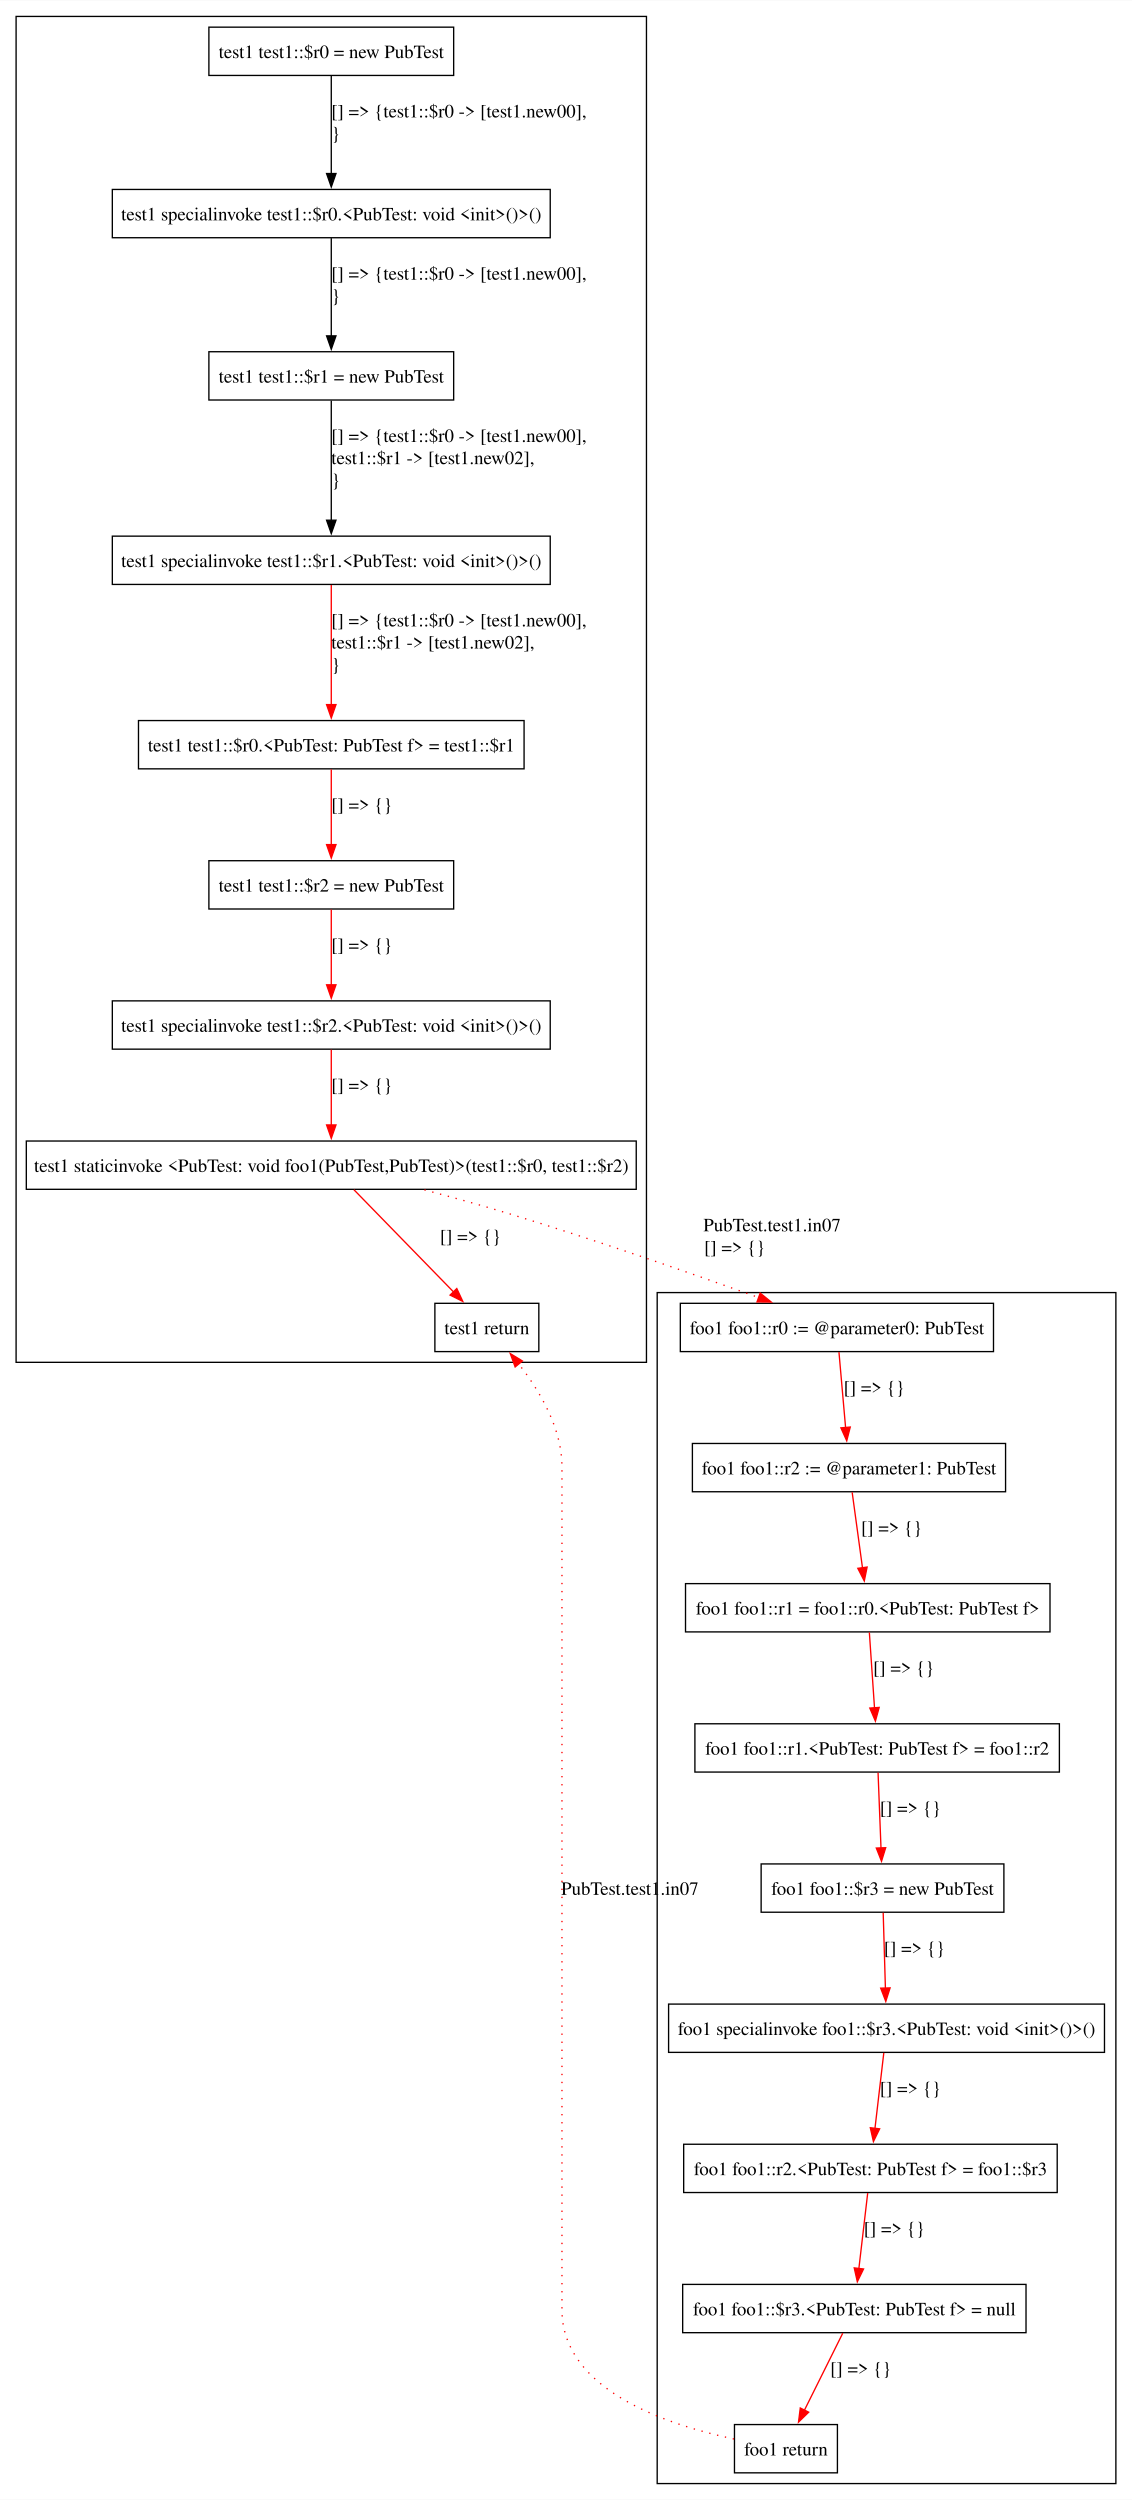
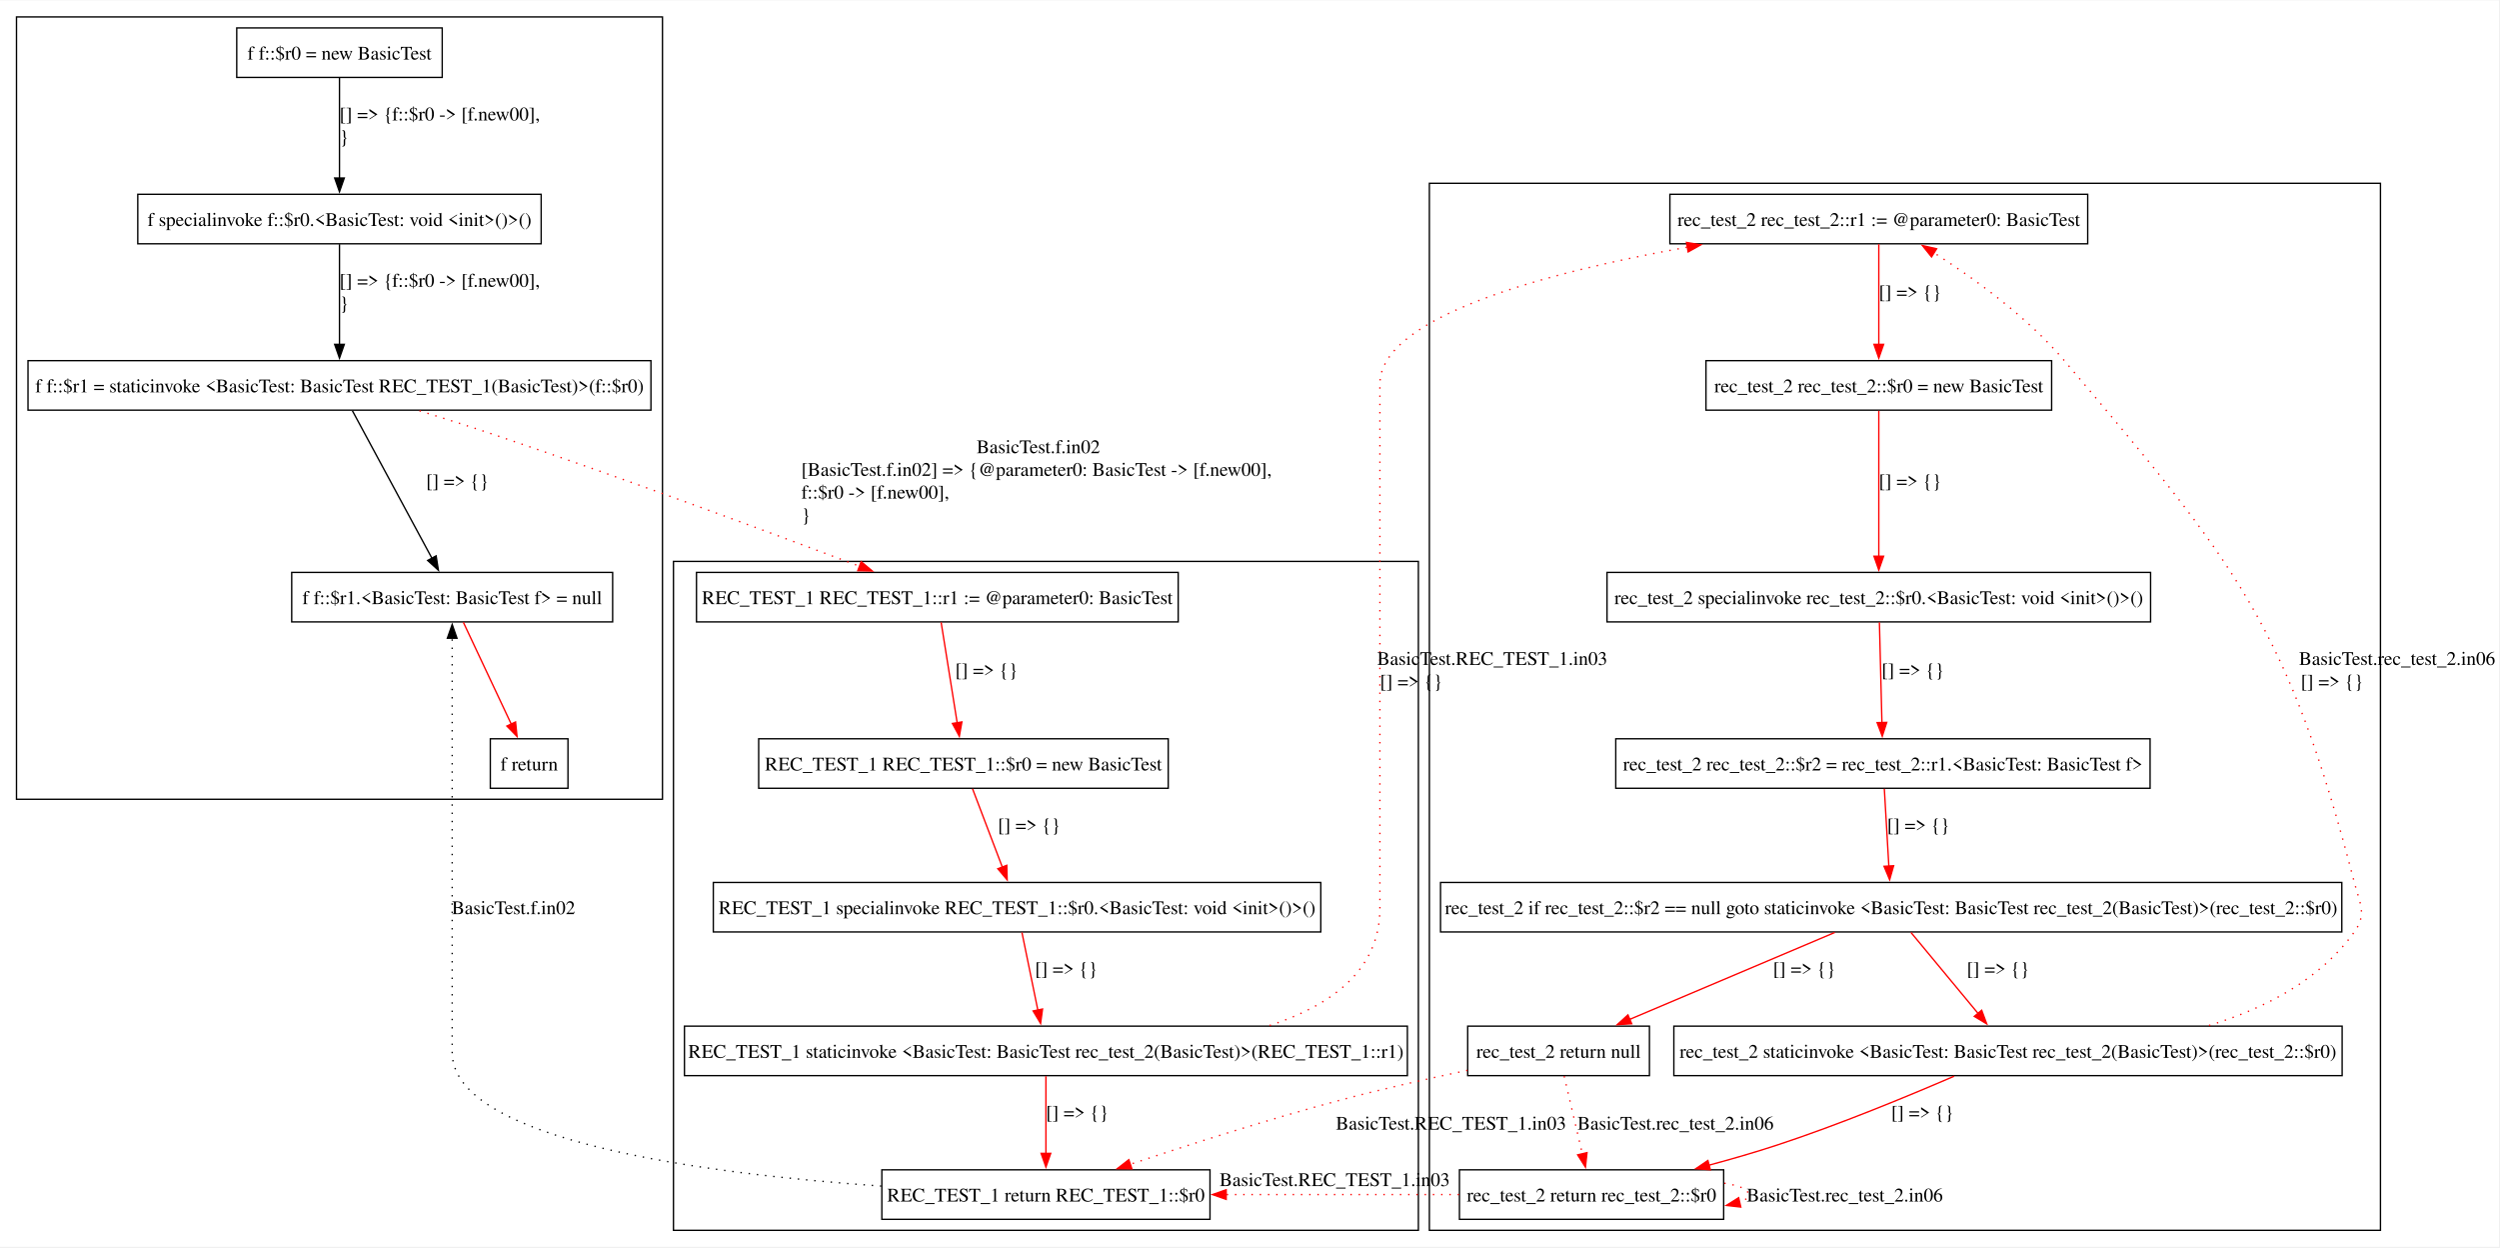
- <svg xmlns="http://www.w3.org/2000/svg" width="844pt" height="1864pt" viewBox="0.00 0.00 844.00 1863.50">
-   <g id="graph0" class="graph" transform="scale(1 1) rotate(0) translate(4 1859.5)">
-     <polygon fill="white" stroke="none" points="-4,4 -4,-1859.5 840,-1859.5 840,4 -4,4" />
+ <svg xmlns="http://www.w3.org/2000/svg" width="1818pt" height="907pt" viewBox="0.00 0.00 1818.25 906.50">
+   <g id="graph0" class="graph" transform="scale(1 1) rotate(0) translate(4 902.5)">
+     <polygon fill="white" stroke="none" points="-4,4 -4,-902.5 1814.25,-902.5 1814.25,4 -4,4" />
    <g id="clust1" class="cluster">
-       <polygon fill="none" stroke="black" points="8,-844 8,-1847.5 478,-1847.5 478,-844 8,-844" />
+       <polygon fill="none" stroke="black" points="8,-321.5 8,-890.5 478,-890.5 478,-321.5 8,-321.5" />
    </g>
    <g id="clust2" class="cluster">
-       <polygon fill="none" stroke="black" points="486,-8 486,-896 828,-896 828,-8 486,-8" />
+       <polygon fill="none" stroke="black" points="486,-8 486,-494.5 1028,-494.5 1028,-8 486,-8" />
+     </g>
+     <g id="clust3" class="cluster">
+       <polygon fill="none" stroke="black" points="1036,-8 1036,-769.5 1728,-769.5 1728,-8 1036,-8" />
    </g>
    <g id="node1" class="node">
-       <polygon fill="none" stroke="black" points="334.25,-1839.5 151.75,-1839.5 151.75,-1803.5 334.25,-1803.5 334.25,-1839.5" />
-       <text text-anchor="middle" x="243" y="-1816.45" font-family="Times,serif" font-size="14.00">test1 test1::$r0 = new PubTest</text>
+       <polygon fill="none" stroke="black" points="317.75,-882.5 168.25,-882.5 168.25,-846.5 317.75,-846.5 317.75,-882.5" />
+       <text text-anchor="middle" x="243" y="-859.45" font-family="Times,serif" font-size="14.00">f f::$r0 = new BasicTest</text>
    </g>
    <g id="node2" class="node">
-       <polygon fill="none" stroke="black" points="406.25,-1718.5 79.75,-1718.5 79.75,-1682.5 406.25,-1682.5 406.25,-1718.5" />
-       <text text-anchor="middle" x="243" y="-1695.45" font-family="Times,serif" font-size="14.00">test1 specialinvoke test1::$r0.&lt;PubTest: void &lt;init&gt;()&gt;()</text>
+       <polygon fill="none" stroke="black" points="389.75,-761.5 96.25,-761.5 96.25,-725.5 389.75,-725.5 389.75,-761.5" />
+       <text text-anchor="middle" x="243" y="-738.45" font-family="Times,serif" font-size="14.00">f specialinvoke f::$r0.&lt;BasicTest: void &lt;init&gt;()&gt;()</text>
    </g>
    <g id="edge1" class="edge">
-       <path fill="none" stroke="black" d="M243,-1803.2C243,-1784.07 243,-1752.96 243,-1730.18" />
-       <polygon fill="black" stroke="black" points="246.5,-1730.34 243,-1720.34 239.5,-1730.34 246.5,-1730.34" />
-       <text text-anchor="start" x="243" y="-1772.2" font-family="Times,serif" font-size="14.00">[] =&gt; {test1::$r0 -&gt; [test1.new00], </text>
-       <text text-anchor="start" x="243" y="-1755.7" font-family="Times,serif" font-size="14.00">}</text>
+       <path fill="none" stroke="black" d="M243,-846.2C243,-827.07 243,-795.96 243,-773.18" />
+       <polygon fill="black" stroke="black" points="246.5,-773.34 243,-763.34 239.5,-773.34 246.5,-773.34" />
+       <text text-anchor="start" x="243" y="-815.2" font-family="Times,serif" font-size="14.00">[] =&gt; {f::$r0 -&gt; [f.new00], </text>
+       <text text-anchor="start" x="243" y="-798.7" font-family="Times,serif" font-size="14.00">}</text>
    </g>
    <g id="node3" class="node">
-       <polygon fill="none" stroke="black" points="334.25,-1597.5 151.75,-1597.5 151.75,-1561.5 334.25,-1561.5 334.25,-1597.5" />
-       <text text-anchor="middle" x="243" y="-1574.45" font-family="Times,serif" font-size="14.00">test1 test1::$r1 = new PubTest</text>
+       <polygon fill="none" stroke="black" points="469.62,-640.5 16.38,-640.5 16.38,-604.5 469.62,-604.5 469.62,-640.5" />
+       <text text-anchor="middle" x="243" y="-617.45" font-family="Times,serif" font-size="14.00">f f::$r1 = staticinvoke &lt;BasicTest: BasicTest REC_TEST_1(BasicTest)&gt;(f::$r0)</text>
    </g>
    <g id="edge2" class="edge">
-       <path fill="none" stroke="black" d="M243,-1682.2C243,-1663.07 243,-1631.96 243,-1609.18" />
-       <polygon fill="black" stroke="black" points="246.5,-1609.34 243,-1599.34 239.5,-1609.34 246.5,-1609.34" />
-       <text text-anchor="start" x="243" y="-1651.2" font-family="Times,serif" font-size="14.00">[] =&gt; {test1::$r0 -&gt; [test1.new00], </text>
-       <text text-anchor="start" x="243" y="-1634.7" font-family="Times,serif" font-size="14.00">}</text>
+       <path fill="none" stroke="black" d="M243,-725.2C243,-706.07 243,-674.96 243,-652.18" />
+       <polygon fill="black" stroke="black" points="246.5,-652.34 243,-642.34 239.5,-652.34 246.5,-652.34" />
+       <text text-anchor="start" x="243" y="-694.2" font-family="Times,serif" font-size="14.00">[] =&gt; {f::$r0 -&gt; [f.new00], </text>
+       <text text-anchor="start" x="243" y="-677.7" font-family="Times,serif" font-size="14.00">}</text>
    </g>
    <g id="node4" class="node">
-       <polygon fill="none" stroke="black" points="406.25,-1460 79.75,-1460 79.75,-1424 406.25,-1424 406.25,-1460" />
-       <text text-anchor="middle" x="243" y="-1436.95" font-family="Times,serif" font-size="14.00">test1 specialinvoke test1::$r1.&lt;PubTest: void &lt;init&gt;()&gt;()</text>
+       <polygon fill="none" stroke="black" points="441.75,-486.5 208.25,-486.5 208.25,-450.5 441.75,-450.5 441.75,-486.5" />
+       <text text-anchor="middle" x="325" y="-463.45" font-family="Times,serif" font-size="14.00">f f::$r1.&lt;BasicTest: BasicTest f&gt; = null</text>
    </g>
    <g id="edge3" class="edge">
-       <path fill="none" stroke="black" d="M243,-1561.06C243,-1538.5 243,-1498.88 243,-1471.82" />
-       <polygon fill="black" stroke="black" points="246.5,-1471.88 243,-1461.88 239.5,-1471.88 246.5,-1471.88" />
-       <text text-anchor="start" x="243" y="-1530.2" font-family="Times,serif" font-size="14.00">[] =&gt; {test1::$r0 -&gt; [test1.new00], </text>
-       <text text-anchor="start" x="243" y="-1513.7" font-family="Times,serif" font-size="14.00">test1::$r1 -&gt; [test1.new02], </text>
-       <text text-anchor="start" x="243" y="-1497.2" font-family="Times,serif" font-size="14.00">}</text>
+       <path fill="none" stroke="black" d="M252.41,-604.06C266.62,-577.72 293.68,-527.56 310.44,-496.48" />
+       <polygon fill="black" stroke="black" points="313.32,-498.53 314.98,-488.07 307.16,-495.2 313.32,-498.53" />
+       <text text-anchor="start" x="306" y="-548.45" font-family="Times,serif" font-size="14.00">[] =&gt; {}</text>
+     </g>
+     <g id="node6" class="node">
+       <polygon fill="none" stroke="black" points="853.25,-486.5 502.75,-486.5 502.75,-450.5 853.25,-450.5 853.25,-486.5" />
+       <text text-anchor="middle" x="678" y="-463.45" font-family="Times,serif" font-size="14.00">REC_TEST_1 REC_TEST_1::r1 := @parameter0: BasicTest</text>
+     </g>
+     <g id="edge16" class="edge">
+       <path fill="none" stroke="red" stroke-dasharray="1,5" d="M301.24,-604.05C318.89,-598.6 338.29,-592.46 356,-586.5 449.66,-555 557.37,-515.11 621.45,-490.98" />
+       <polygon fill="red" stroke="red" points="622.58,-494.3 630.7,-487.49 620.11,-487.75 622.58,-494.3" />
+       <text text-anchor="middle" x="751.5" y="-573.2" font-family="Times,serif" font-size="14.00">BasicTest.f.in02</text>
+       <text text-anchor="start" x="579" y="-556.7" font-family="Times,serif" font-size="14.00">[BasicTest.f.in02] =&gt; {@parameter0: BasicTest -&gt; [f.new00], </text>
+       <text text-anchor="start" x="579" y="-540.2" font-family="Times,serif" font-size="14.00">f::$r0 -&gt; [f.new00], </text>
+       <text text-anchor="start" x="579" y="-523.7" font-family="Times,serif" font-size="14.00">}</text>
    </g>
    <g id="node5" class="node">
-       <polygon fill="none" stroke="black" points="386.75,-1322.5 99.25,-1322.5 99.25,-1286.5 386.75,-1286.5 386.75,-1322.5" />
-       <text text-anchor="middle" x="243" y="-1299.45" font-family="Times,serif" font-size="14.00">test1 test1::$r0.&lt;PubTest: PubTest f&gt; = test1::$r1</text>
+       <polygon fill="none" stroke="black" points="409.25,-365.5 352.75,-365.5 352.75,-329.5 409.25,-329.5 409.25,-365.5" />
+       <text text-anchor="middle" x="381" y="-342.45" font-family="Times,serif" font-size="14.00">f return</text>
    </g>
    <g id="edge4" class="edge">
-       <path fill="none" stroke="red" d="M243,-1423.56C243,-1401 243,-1361.38 243,-1334.32" />
-       <polygon fill="red" stroke="red" points="246.5,-1334.38 243,-1324.38 239.5,-1334.38 246.5,-1334.38" />
-       <text text-anchor="start" x="243" y="-1392.7" font-family="Times,serif" font-size="14.00">[] =&gt; {test1::$r0 -&gt; [test1.new00], </text>
-       <text text-anchor="start" x="243" y="-1376.2" font-family="Times,serif" font-size="14.00">test1::$r1 -&gt; [test1.new02], </text>
-       <text text-anchor="start" x="243" y="-1359.7" font-family="Times,serif" font-size="14.00">}</text>
-     </g>
-     <g id="node6" class="node">
-       <polygon fill="none" stroke="black" points="334.25,-1218 151.75,-1218 151.75,-1182 334.25,-1182 334.25,-1218" />
-       <text text-anchor="middle" x="243" y="-1194.95" font-family="Times,serif" font-size="14.00">test1 test1::$r2 = new PubTest</text>
+       <path fill="none" stroke="red" d="M333.14,-450.2C342.31,-430.72 357.32,-398.81 368.09,-375.93" />
+       <polygon fill="red" stroke="red" points="371.11,-377.73 372.2,-367.19 364.78,-374.75 371.11,-377.73" />
+     </g>
+     <g id="node7" class="node">
+       <polygon fill="none" stroke="black" points="846,-365.5 548,-365.5 548,-329.5 846,-329.5 846,-365.5" />
+       <text text-anchor="middle" x="697" y="-342.45" font-family="Times,serif" font-size="14.00">REC_TEST_1 REC_TEST_1::$r0 = new BasicTest</text>
    </g>
    <g id="edge5" class="edge">
-       <path fill="none" stroke="red" d="M243,-1286.11C243,-1270.72 243,-1247.96 243,-1229.85" />
-       <polygon fill="red" stroke="red" points="246.5,-1229.99 243,-1219.99 239.5,-1229.99 246.5,-1229.99" />
-       <text text-anchor="start" x="243" y="-1255.2" font-family="Times,serif" font-size="14.00">[] =&gt; {}</text>
-     </g>
-     <g id="node7" class="node">
-       <polygon fill="none" stroke="black" points="406.25,-1113.5 79.75,-1113.5 79.75,-1077.5 406.25,-1077.5 406.25,-1113.5" />
-       <text text-anchor="middle" x="243" y="-1090.45" font-family="Times,serif" font-size="14.00">test1 specialinvoke test1::$r2.&lt;PubTest: void &lt;init&gt;()&gt;()</text>
+       <path fill="none" stroke="red" d="M680.76,-450.2C683.82,-431.07 688.78,-399.96 692.42,-377.18" />
+       <polygon fill="red" stroke="red" points="695.87,-377.75 694,-367.32 688.96,-376.64 695.87,-377.75" />
+       <text text-anchor="start" x="691" y="-410.95" font-family="Times,serif" font-size="14.00">[] =&gt; {}</text>
+     </g>
+     <g id="node8" class="node">
+       <polygon fill="none" stroke="black" points="957,-261 515,-261 515,-225 957,-225 957,-261" />
+       <text text-anchor="middle" x="736" y="-237.95" font-family="Times,serif" font-size="14.00">REC_TEST_1 specialinvoke REC_TEST_1::$r0.&lt;BasicTest: void &lt;init&gt;()&gt;()</text>
    </g>
    <g id="edge6" class="edge">
-       <path fill="none" stroke="red" d="M243,-1181.61C243,-1166.22 243,-1143.46 243,-1125.35" />
-       <polygon fill="red" stroke="red" points="246.5,-1125.49 243,-1115.49 239.5,-1125.49 246.5,-1125.49" />
-       <text text-anchor="start" x="243" y="-1150.7" font-family="Times,serif" font-size="14.00">[] =&gt; {}</text>
-     </g>
-     <g id="node8" class="node">
-       <polygon fill="none" stroke="black" points="470.38,-1009 15.62,-1009 15.62,-973 470.38,-973 470.38,-1009" />
-       <text text-anchor="middle" x="243" y="-985.95" font-family="Times,serif" font-size="14.00">test1 staticinvoke &lt;PubTest: void foo1(PubTest,PubTest)&gt;(test1::$r0, test1::$r2)</text>
+       <path fill="none" stroke="red" d="M703.62,-329.11C709.55,-313.5 718.38,-290.31 725.32,-272.07" />
+       <polygon fill="red" stroke="red" points="728.53,-273.48 728.81,-262.89 721.99,-270.99 728.53,-273.48" />
+       <text text-anchor="start" x="722" y="-298.2" font-family="Times,serif" font-size="14.00">[] =&gt; {}</text>
+     </g>
+     <g id="node9" class="node">
+       <polygon fill="none" stroke="black" points="1020,-156.5 494,-156.5 494,-120.5 1020,-120.5 1020,-156.5" />
+       <text text-anchor="middle" x="757" y="-133.45" font-family="Times,serif" font-size="14.00">REC_TEST_1 staticinvoke &lt;BasicTest: BasicTest rec_test_2(BasicTest)&gt;(REC_TEST_1::r1)</text>
    </g>
    <g id="edge7" class="edge">
-       <path fill="none" stroke="red" d="M243,-1077.11C243,-1061.72 243,-1038.96 243,-1020.85" />
-       <polygon fill="red" stroke="red" points="246.5,-1020.99 243,-1010.99 239.5,-1020.99 246.5,-1020.99" />
-       <text text-anchor="start" x="243" y="-1046.2" font-family="Times,serif" font-size="14.00">[] =&gt; {}</text>
-     </g>
-     <g id="node9" class="node">
-       <polygon fill="none" stroke="black" points="397.75,-888 320.25,-888 320.25,-852 397.75,-852 397.75,-888" />
-       <text text-anchor="middle" x="359" y="-864.95" font-family="Times,serif" font-size="14.00">test1 return</text>
+       <path fill="none" stroke="red" d="M739.56,-224.61C742.73,-209.15 747.42,-186.25 751.14,-168.09" />
+       <polygon fill="red" stroke="red" points="754.54,-168.95 753.12,-158.46 747.68,-167.55 754.54,-168.95" />
+       <text text-anchor="start" x="749" y="-193.7" font-family="Times,serif" font-size="14.00">[] =&gt; {}</text>
+     </g>
+     <g id="node10" class="node">
+       <polygon fill="none" stroke="black" points="876.38,-52 637.62,-52 637.62,-16 876.38,-16 876.38,-52" />
+       <text text-anchor="middle" x="757" y="-28.95" font-family="Times,serif" font-size="14.00">REC_TEST_1 return REC_TEST_1::$r0</text>
    </g>
    <g id="edge8" class="edge">
-       <path fill="none" stroke="red" d="M259.87,-972.7C279.45,-952.6 311.94,-919.28 334.35,-896.29" />
-       <polygon fill="red" stroke="red" points="336.58,-899.01 341.06,-889.41 331.57,-894.13 336.58,-899.01" />
-       <text text-anchor="start" x="324" y="-933.45" font-family="Times,serif" font-size="14.00">[] =&gt; {}</text>
-     </g>
-     <g id="node10" class="node">
-       <polygon fill="none" stroke="black" points="736.75,-888 503.25,-888 503.25,-852 736.75,-852 736.75,-888" />
-       <text text-anchor="middle" x="620" y="-864.95" font-family="Times,serif" font-size="14.00">foo1 foo1::r0 := @parameter0: PubTest</text>
+       <path fill="none" stroke="red" d="M757,-120.11C757,-104.72 757,-81.96 757,-63.85" />
+       <polygon fill="red" stroke="red" points="760.5,-63.99 757,-53.99 753.5,-63.99 760.5,-63.99" />
+       <text text-anchor="start" x="757" y="-89.2" font-family="Times,serif" font-size="14.00">[] =&gt; {}</text>
+     </g>
+     <g id="node11" class="node">
+       <polygon fill="none" stroke="black" points="1515,-761.5 1211,-761.5 1211,-725.5 1515,-725.5 1515,-761.5" />
+       <text text-anchor="middle" x="1363" y="-738.45" font-family="Times,serif" font-size="14.00">rec_test_2 rec_test_2::r1 := @parameter0: BasicTest</text>
    </g>
    <g id="edge17" class="edge">
-       <path fill="none" stroke="red" stroke-dasharray="1,5" d="M312.45,-972.57C332.7,-967.23 354.81,-961.13 375,-955 439.4,-935.45 512.25,-910.04 561.65,-892.31" />
-       <polygon fill="red" stroke="red" points="562.79,-895.62 571.02,-888.94 560.42,-889.04 562.79,-895.62" />
-       <text text-anchor="middle" x="571.62" y="-941.7" font-family="Times,serif" font-size="14.00">PubTest.test1.in07</text>
-       <text text-anchor="start" x="521" y="-925.2" font-family="Times,serif" font-size="14.00">[] =&gt; {}</text>
-     </g>
-     <g id="node11" class="node">
-       <polygon fill="none" stroke="black" points="745.75,-783.5 512.25,-783.5 512.25,-747.5 745.75,-747.5 745.75,-783.5" />
-       <text text-anchor="middle" x="629" y="-760.45" font-family="Times,serif" font-size="14.00">foo1 foo1::r2 := @parameter1: PubTest</text>
+       <path fill="none" stroke="red" stroke-dasharray="1,5" d="M919.76,-156.94C964.03,-171.33 1000,-196.9 1000,-242 1000,-623.5 1000,-623.5 1000,-623.5 1000,-672.61 1121.49,-704.73 1223.91,-723.07" />
+       <polygon fill="red" stroke="red" points="1223.07,-726.48 1233.53,-724.76 1224.28,-719.59 1223.07,-726.48" />
+       <text text-anchor="middle" x="1081.75" y="-419.2" font-family="Times,serif" font-size="14.00">BasicTest.REC_TEST_1.in03</text>
+       <text text-anchor="start" x="1000" y="-402.7" font-family="Times,serif" font-size="14.00">[] =&gt; {}</text>
+     </g>
+     <g id="edge18" class="edge">
+       <path fill="none" stroke="black" stroke-dasharray="1,5" d="M637.24,-40.17C509.39,-49.06 325,-73.04 325,-137.5 325,-348.5 325,-348.5 325,-348.5 325,-379.29 325,-414.56 325,-438.66" />
+       <polygon fill="black" stroke="black" points="321.5,-438.64 325,-448.64 328.5,-438.64 321.5,-438.64" />
+       <text text-anchor="middle" x="369.62" y="-237.95" font-family="Times,serif" font-size="14.00">BasicTest.f.in02</text>
+     </g>
+     <g id="node12" class="node">
+       <polygon fill="none" stroke="black" points="1488.75,-640.5 1237.25,-640.5 1237.25,-604.5 1488.75,-604.5 1488.75,-640.5" />
+       <text text-anchor="middle" x="1363" y="-617.45" font-family="Times,serif" font-size="14.00">rec_test_2 rec_test_2::$r0 = new BasicTest</text>
    </g>
    <g id="edge9" class="edge">
-       <path fill="none" stroke="red" d="M621.53,-851.61C622.88,-836.22 624.88,-813.46 626.47,-795.35" />
-       <polygon fill="red" stroke="red" points="629.95,-795.75 627.33,-785.48 622.97,-795.14 629.95,-795.75" />
-       <text text-anchor="start" x="625" y="-820.7" font-family="Times,serif" font-size="14.00">[] =&gt; {}</text>
-     </g>
-     <g id="node12" class="node">
-       <polygon fill="none" stroke="black" points="778.88,-679 507.12,-679 507.12,-643 778.88,-643 778.88,-679" />
-       <text text-anchor="middle" x="643" y="-655.95" font-family="Times,serif" font-size="14.00">foo1 foo1::r1 = foo1::r0.&lt;PubTest: PubTest f&gt;</text>
+       <path fill="none" stroke="red" d="M1363,-725.2C1363,-706.07 1363,-674.96 1363,-652.18" />
+       <polygon fill="red" stroke="red" points="1366.5,-652.34 1363,-642.34 1359.5,-652.34 1366.5,-652.34" />
+       <text text-anchor="start" x="1363" y="-685.95" font-family="Times,serif" font-size="14.00">[] =&gt; {}</text>
+     </g>
+     <g id="node13" class="node">
+       <polygon fill="none" stroke="black" points="1560.75,-486.5 1165.25,-486.5 1165.25,-450.5 1560.75,-450.5 1560.75,-486.5" />
+       <text text-anchor="middle" x="1363" y="-463.45" font-family="Times,serif" font-size="14.00">rec_test_2 specialinvoke rec_test_2::$r0.&lt;BasicTest: void &lt;init&gt;()&gt;()</text>
    </g>
    <g id="edge10" class="edge">
-       <path fill="none" stroke="red" d="M631.37,-747.11C633.48,-731.72 636.59,-708.96 639.06,-690.85" />
-       <polygon fill="red" stroke="red" points="642.52,-691.35 640.41,-680.97 635.59,-690.41 642.52,-691.35" />
-       <text text-anchor="start" x="638" y="-716.2" font-family="Times,serif" font-size="14.00">[] =&gt; {}</text>
-     </g>
-     <g id="node13" class="node">
-       <polygon fill="none" stroke="black" points="785.88,-574.5 514.12,-574.5 514.12,-538.5 785.88,-538.5 785.88,-574.5" />
-       <text text-anchor="middle" x="650" y="-551.45" font-family="Times,serif" font-size="14.00">foo1 foo1::r1.&lt;PubTest: PubTest f&gt; = foo1::r2</text>
+       <path fill="none" stroke="red" d="M1363,-604.06C1363,-578.18 1363,-529.3 1363,-498.12" />
+       <polygon fill="red" stroke="red" points="1366.5,-498.25 1363,-488.25 1359.5,-498.25 1366.5,-498.25" />
+       <text text-anchor="start" x="1363" y="-548.45" font-family="Times,serif" font-size="14.00">[] =&gt; {}</text>
+     </g>
+     <g id="node14" class="node">
+       <polygon fill="none" stroke="black" points="1560.38,-365.5 1171.62,-365.5 1171.62,-329.5 1560.38,-329.5 1560.38,-365.5" />
+       <text text-anchor="middle" x="1366" y="-342.45" font-family="Times,serif" font-size="14.00">rec_test_2 rec_test_2::$r2 = rec_test_2::r1.&lt;BasicTest: BasicTest f&gt;</text>
    </g>
    <g id="edge11" class="edge">
-       <path fill="none" stroke="red" d="M644.19,-642.61C645.24,-627.22 646.79,-604.46 648.03,-586.35" />
-       <polygon fill="red" stroke="red" points="651.51,-586.7 648.7,-576.48 644.53,-586.22 651.51,-586.7" />
-       <text text-anchor="start" x="647" y="-611.7" font-family="Times,serif" font-size="14.00">[] =&gt; {}</text>
-     </g>
-     <g id="node14" class="node">
-       <polygon fill="none" stroke="black" points="744.5,-470 563.5,-470 563.5,-434 744.5,-434 744.5,-470" />
-       <text text-anchor="middle" x="654" y="-446.95" font-family="Times,serif" font-size="14.00">foo1 foo1::$r3 = new PubTest</text>
+       <path fill="none" stroke="red" d="M1363.44,-450.2C1363.92,-431.07 1364.7,-399.96 1365.28,-377.18" />
+       <polygon fill="red" stroke="red" points="1368.77,-377.42 1365.53,-367.34 1361.77,-377.25 1368.77,-377.42" />
+       <text text-anchor="start" x="1365" y="-410.95" font-family="Times,serif" font-size="14.00">[] =&gt; {}</text>
+     </g>
+     <g id="node15" class="node">
+       <polygon fill="none" stroke="black" points="1699.88,-261 1044.12,-261 1044.12,-225 1699.88,-225 1699.88,-261" />
+       <text text-anchor="middle" x="1372" y="-237.95" font-family="Times,serif" font-size="14.00">rec_test_2 if rec_test_2::$r2 == null goto staticinvoke &lt;BasicTest: BasicTest rec_test_2(BasicTest)&gt;(rec_test_2::$r0)</text>
    </g>
    <g id="edge12" class="edge">
-       <path fill="none" stroke="red" d="M650.68,-538.11C651.28,-522.72 652.17,-499.96 652.87,-481.85" />
-       <polygon fill="red" stroke="red" points="656.37,-482.11 653.26,-471.99 649.37,-481.84 656.37,-482.11" />
-       <text text-anchor="start" x="652" y="-507.2" font-family="Times,serif" font-size="14.00">[] =&gt; {}</text>
-     </g>
-     <g id="node15" class="node">
-       <polygon fill="none" stroke="black" points="819.5,-365.5 494.5,-365.5 494.5,-329.5 819.5,-329.5 819.5,-365.5" />
-       <text text-anchor="middle" x="657" y="-342.45" font-family="Times,serif" font-size="14.00">foo1 specialinvoke foo1::$r3.&lt;PubTest: void &lt;init&gt;()&gt;()</text>
+       <path fill="none" stroke="red" d="M1367.02,-329.11C1367.92,-313.72 1369.25,-290.96 1370.31,-272.85" />
+       <polygon fill="red" stroke="red" points="1373.8,-273.17 1370.89,-262.98 1366.81,-272.76 1373.8,-273.17" />
+       <text text-anchor="start" x="1369" y="-298.2" font-family="Times,serif" font-size="14.00">[] =&gt; {}</text>
+     </g>
+     <g id="node16" class="node">
+       <polygon fill="none" stroke="black" points="1196.12,-156.5 1063.88,-156.5 1063.88,-120.5 1196.12,-120.5 1196.12,-156.5" />
+       <text text-anchor="middle" x="1130" y="-133.45" font-family="Times,serif" font-size="14.00">rec_test_2 return null</text>
    </g>
    <g id="edge13" class="edge">
-       <path fill="none" stroke="red" d="M654.51,-433.61C654.96,-418.22 655.63,-395.46 656.16,-377.35" />
-       <polygon fill="red" stroke="red" points="659.65,-377.58 656.44,-367.49 652.65,-377.38 659.65,-377.58" />
-       <text text-anchor="start" x="655" y="-402.7" font-family="Times,serif" font-size="14.00">[] =&gt; {}</text>
-     </g>
-     <g id="node16" class="node">
-       <polygon fill="none" stroke="black" points="784.25,-261 505.75,-261 505.75,-225 784.25,-225 784.25,-261" />
-       <text text-anchor="middle" x="645" y="-237.95" font-family="Times,serif" font-size="14.00">foo1 foo1::r2.&lt;PubTest: PubTest f&gt; = foo1::$r3</text>
+       <path fill="none" stroke="red" d="M1330.95,-224.61C1289.75,-207.16 1226.17,-180.23 1181.59,-161.35" />
+       <polygon fill="red" stroke="red" points="1183.22,-158.24 1172.65,-157.56 1180.49,-164.69 1183.22,-158.24" />
+       <text text-anchor="start" x="1286" y="-193.7" font-family="Times,serif" font-size="14.00">[] =&gt; {}</text>
+     </g>
+     <g id="node17" class="node">
+       <polygon fill="none" stroke="black" points="1700.12,-156.5 1213.88,-156.5 1213.88,-120.5 1700.12,-120.5 1700.12,-156.5" />
+       <text text-anchor="middle" x="1457" y="-133.45" font-family="Times,serif" font-size="14.00">rec_test_2 staticinvoke &lt;BasicTest: BasicTest rec_test_2(BasicTest)&gt;(rec_test_2::$r0)</text>
    </g>
    <g id="edge14" class="edge">
-       <path fill="none" stroke="red" d="M654.96,-329.11C653.16,-313.72 650.5,-290.96 648.38,-272.85" />
-       <polygon fill="red" stroke="red" points="651.86,-272.5 647.22,-262.98 644.91,-273.32 651.86,-272.5" />
-       <text text-anchor="start" x="652" y="-298.2" font-family="Times,serif" font-size="14.00">[] =&gt; {}</text>
-     </g>
-     <g id="node17" class="node">
-       <polygon fill="none" stroke="black" points="761,-156.5 505,-156.5 505,-120.5 761,-120.5 761,-156.5" />
-       <text text-anchor="middle" x="633" y="-133.45" font-family="Times,serif" font-size="14.00">foo1 foo1::$r3.&lt;PubTest: PubTest f&gt; = null</text>
+       <path fill="none" stroke="red" d="M1386.42,-224.61C1399.79,-208.49 1419.87,-184.27 1435.2,-165.78" />
+       <polygon fill="red" stroke="red" points="1437.85,-168.07 1441.54,-158.14 1432.47,-163.6 1437.85,-168.07" />
+       <text text-anchor="start" x="1427" y="-193.7" font-family="Times,serif" font-size="14.00">[] =&gt; {}</text>
+     </g>
+     <g id="edge20" class="edge">
+       <path fill="none" stroke="red" stroke-dasharray="1,5" d="M1063.72,-124.35C1034.93,-118.28 1000.9,-110.62 970.5,-102.5 918.68,-88.65 860.69,-70.12 818.24,-55.98" />
+       <polygon fill="red" stroke="red" points="819.55,-52.73 808.96,-52.87 817.33,-59.37 819.55,-52.73" />
+       <text text-anchor="middle" x="1051.75" y="-81.2" font-family="Times,serif" font-size="14.00">BasicTest.REC_TEST_1.in03</text>
+     </g>
+     <g id="node18" class="node">
+       <polygon fill="none" stroke="black" points="1250.12,-52 1057.88,-52 1057.88,-16 1250.12,-16 1250.12,-52" />
+       <text text-anchor="middle" x="1154" y="-28.95" font-family="Times,serif" font-size="14.00">rec_test_2 return rec_test_2::$r0</text>
+     </g>
+     <g id="edge19" class="edge">
+       <path fill="none" stroke="red" stroke-dasharray="1,5" d="M1134.07,-120.11C1137.69,-104.65 1143.05,-81.75 1147.31,-63.59" />
+       <polygon fill="red" stroke="red" points="1150.69,-64.48 1149.56,-53.95 1143.88,-62.89 1150.69,-64.48" />
+       <text text-anchor="middle" x="1215.12" y="-81.2" font-family="Times,serif" font-size="14.00">BasicTest.rec_test_2.in06</text>
+     </g>
+     <g id="edge21" class="edge">
+       <path fill="none" stroke="red" stroke-dasharray="1,5" d="M1603.28,-156.97C1644.09,-169.36 1684.04,-190.17 1709,-225 1718.32,-238 1713.02,-245.51 1709,-261 1660.56,-447.81 1622.69,-493.21 1498,-640.5 1470.89,-672.53 1432,-700.57 1402.92,-719.11" />
+       <polygon fill="red" stroke="red" points="1401.37,-715.95 1394.74,-724.22 1405.08,-721.88 1401.37,-715.95" />
+       <text text-anchor="middle" x="1740.12" y="-419.2" font-family="Times,serif" font-size="14.00">BasicTest.rec_test_2.in06</text>
+       <text text-anchor="start" x="1670" y="-402.7" font-family="Times,serif" font-size="14.00">[] =&gt; {}</text>
    </g>
    <g id="edge15" class="edge">
-       <path fill="none" stroke="red" d="M642.96,-224.61C641.16,-209.22 638.5,-186.46 636.38,-168.35" />
-       <polygon fill="red" stroke="red" points="639.86,-168 635.22,-158.48 632.91,-168.82 639.86,-168" />
-       <text text-anchor="start" x="640" y="-193.7" font-family="Times,serif" font-size="14.00">[] =&gt; {}</text>
-     </g>
-     <g id="node18" class="node">
-       <polygon fill="none" stroke="black" points="620.38,-52 543.62,-52 543.62,-16 620.38,-16 620.38,-52" />
-       <text text-anchor="middle" x="582" y="-28.95" font-family="Times,serif" font-size="14.00">foo1 return</text>
-     </g>
-     <g id="edge16" class="edge">
-       <path fill="none" stroke="red" d="M624.35,-120.11C616.51,-104.36 604.82,-80.87 595.71,-62.56" />
-       <polygon fill="red" stroke="red" points="598.96,-61.22 591.37,-53.83 592.69,-64.34 598.96,-61.22" />
-       <text text-anchor="start" x="615" y="-89.2" font-family="Times,serif" font-size="14.00">[] =&gt; {}</text>
-     </g>
-     <g id="edge18" class="edge">
-       <path fill="none" stroke="red" stroke-dasharray="1,5" d="M543.27,-41.23C493.93,-51.63 415,-77.63 415,-137.5 415,-766.5 415,-766.5 415,-766.5 415,-795.08 398.03,-823.26 382.77,-842.81" />
-       <polygon fill="red" stroke="red" points="380.09,-840.56 376.46,-850.52 385.5,-845 380.09,-840.56" />
-       <text text-anchor="middle" x="465.62" y="-446.95" font-family="Times,serif" font-size="14.00">PubTest.test1.in07</text>
+       <path fill="none" stroke="red" d="M1417.82,-120.09C1384.1,-105.52 1333.94,-84.78 1289,-70 1273.06,-64.75 1255.85,-59.78 1239.23,-55.32" />
+       <polygon fill="red" stroke="red" points="1240.44,-52.02 1229.88,-52.85 1238.66,-58.79 1240.44,-52.02" />
+       <text text-anchor="start" x="1372" y="-89.2" font-family="Times,serif" font-size="14.00">[] =&gt; {}</text>
+     </g>
+     <g id="edge23" class="edge">
+       <path fill="none" stroke="red" stroke-dasharray="1,5" d="M1057.55,-34C1006.59,-34 943.31,-34 887.97,-34" />
+       <polygon fill="red" stroke="red" points="888.17,-30.5 878.17,-34 888.16,-37.5 888.17,-30.5" />
+       <text text-anchor="middle" x="967.12" y="-40.2" font-family="Times,serif" font-size="14.00">BasicTest.REC_TEST_1.in03</text>
+     </g>
+     <g id="edge22" class="edge">
+       <path fill="none" stroke="red" stroke-dasharray="1,5" d="M1250.58,-42.24C1261.24,-40.68 1268.12,-37.93 1268.12,-34 1268.12,-31.67 1265.7,-29.75 1261.5,-28.25" />
+       <polygon fill="red" stroke="red" points="1262.58,-24.91 1252.06,-26.1 1261.03,-31.73 1262.58,-24.91" />
+       <text text-anchor="middle" x="1338.25" y="-28.95" font-family="Times,serif" font-size="14.00">BasicTest.rec_test_2.in06</text>
    </g>
  </g>
</svg>
